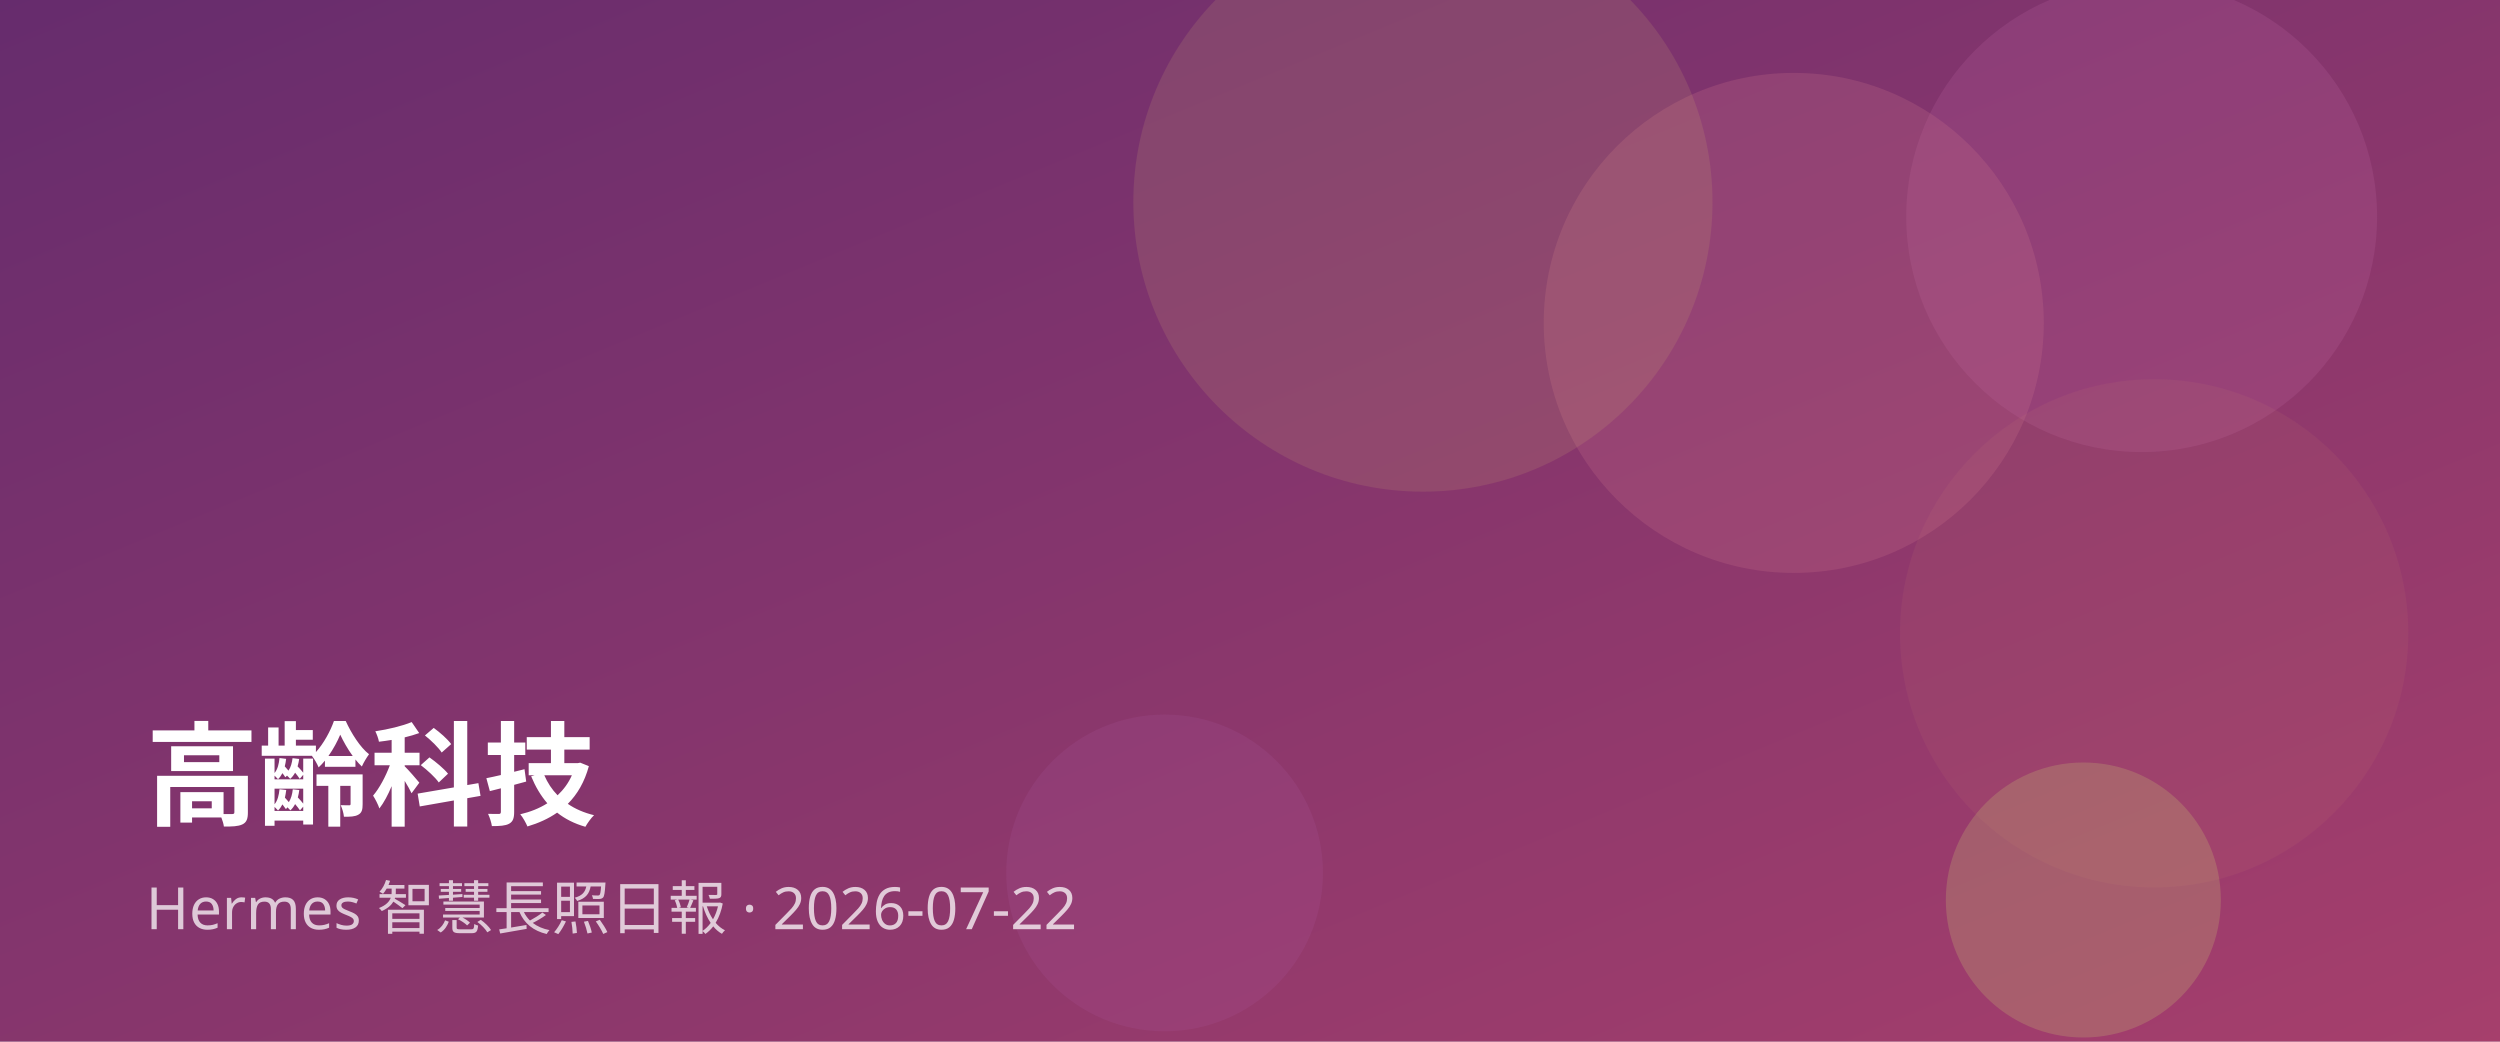
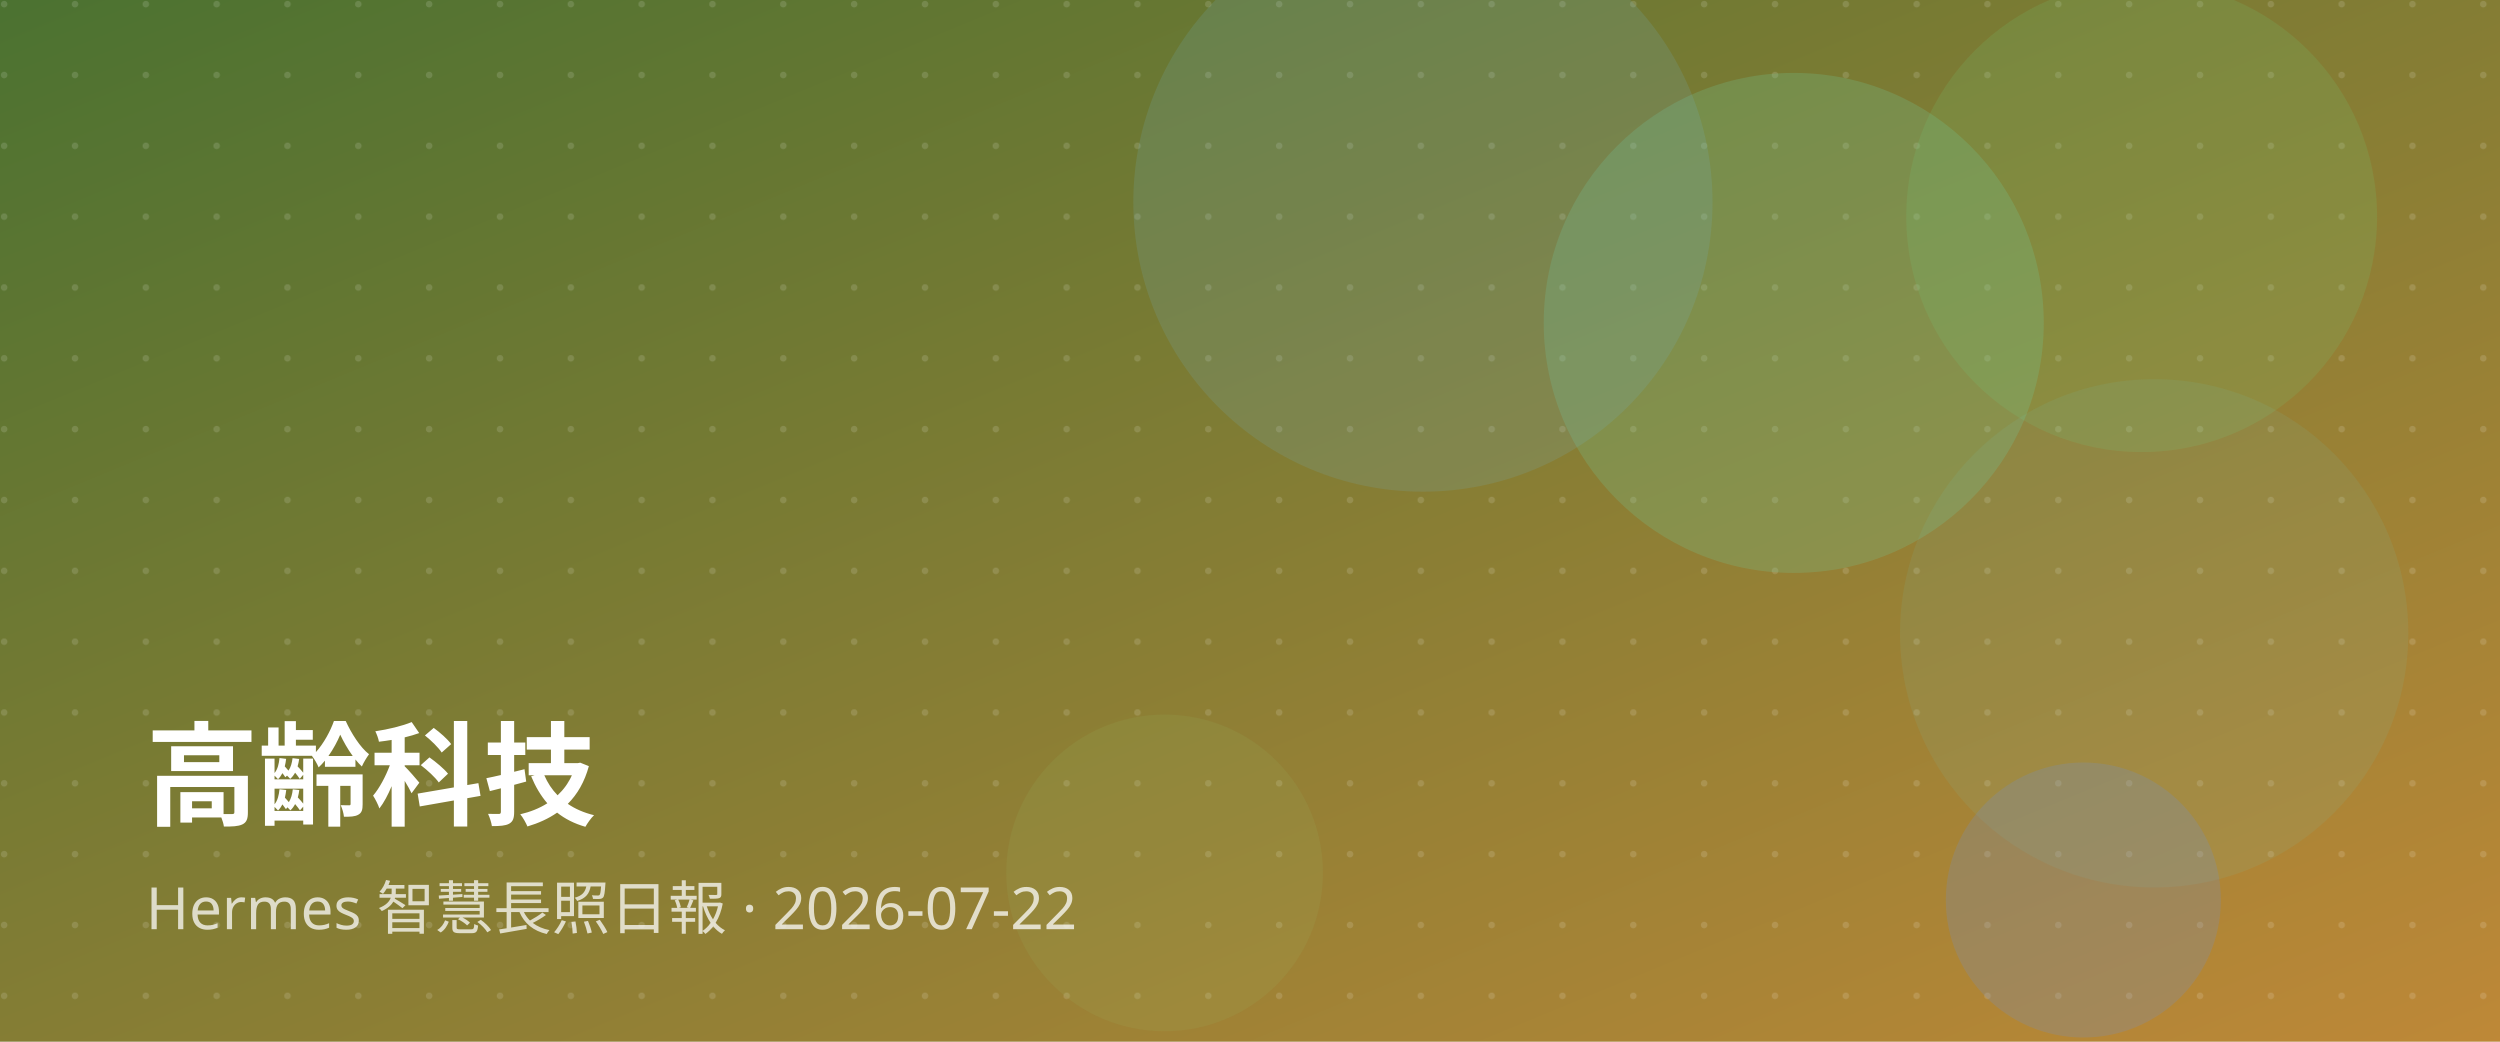
<svg xmlns="http://www.w3.org/2000/svg" viewBox="0 0 1200 500" role="img" aria-label="每日封面">
  <defs>
    <linearGradient id="g" x1="0" y1="0" x2="1" y2="1">
-       <stop offset="0" stop-color="hsl(294 42% 30%)" />
-       <stop offset="1" stop-color="hsl(334 45% 45%)" />
+       <stop offset="0" stop-color="hsl(96 40% 32%)" />
+       <stop offset="1" stop-color="hsl(36 55% 48%)" />
    </linearGradient>
+     <pattern id="dots" width="34" height="34" patternUnits="userSpaceOnUse">
+       <circle cx="2" cy="2" r="1.6" fill="#ffffff22" />
+     </pattern>
  </defs>
  <rect width="1200" height="500" fill="url(#g)" />
-   <circle cx="559" cy="419" r="76" fill="hsl(294 45% 62%)" opacity="0.10" />
-   <circle cx="1028" cy="104" r="113" fill="hsl(319 45% 62%)" opacity="0.17" />
-   <circle cx="861" cy="155" r="120" fill="hsl(344 45% 62%)" opacity="0.24" />
-   <circle cx="1034" cy="304" r="122" fill="hsl(9 45% 62%)" opacity="0.10" />
-   <circle cx="683" cy="97" r="139" fill="hsl(34 45% 62%)" opacity="0.17" />
-   <circle cx="1000" cy="432" r="66" fill="hsl(59 45% 62%)" opacity="0.24" />
+   <rect width="1200" height="500" fill="url(#dots)" />
+   <circle cx="559" cy="419" r="76" fill="hsl(96 45% 62%)" opacity="0.10" />
+   <circle cx="1028" cy="104" r="113" fill="hsl(121 45% 62%)" opacity="0.17" />
+   <circle cx="861" cy="155" r="120" fill="hsl(146 45% 62%)" opacity="0.24" />
+   <circle cx="1034" cy="304" r="122" fill="hsl(171 45% 62%)" opacity="0.10" />
+   <circle cx="683" cy="97" r="139" fill="hsl(196 45% 62%)" opacity="0.17" />
+   <circle cx="1000" cy="432" r="66" fill="hsl(221 45% 62%)" opacity="0.24" />
  <text x="70" y="392" font-family="'Noto Sans TC',sans-serif" font-size="54" fill="#fff" font-weight="700">高齡科技</text>
  <text x="70" y="446" font-family="'Noto Sans TC',sans-serif" font-size="28" fill="#ffffffbb">Hermes 智慧長照日報 · 2026-07-22</text>
</svg>
